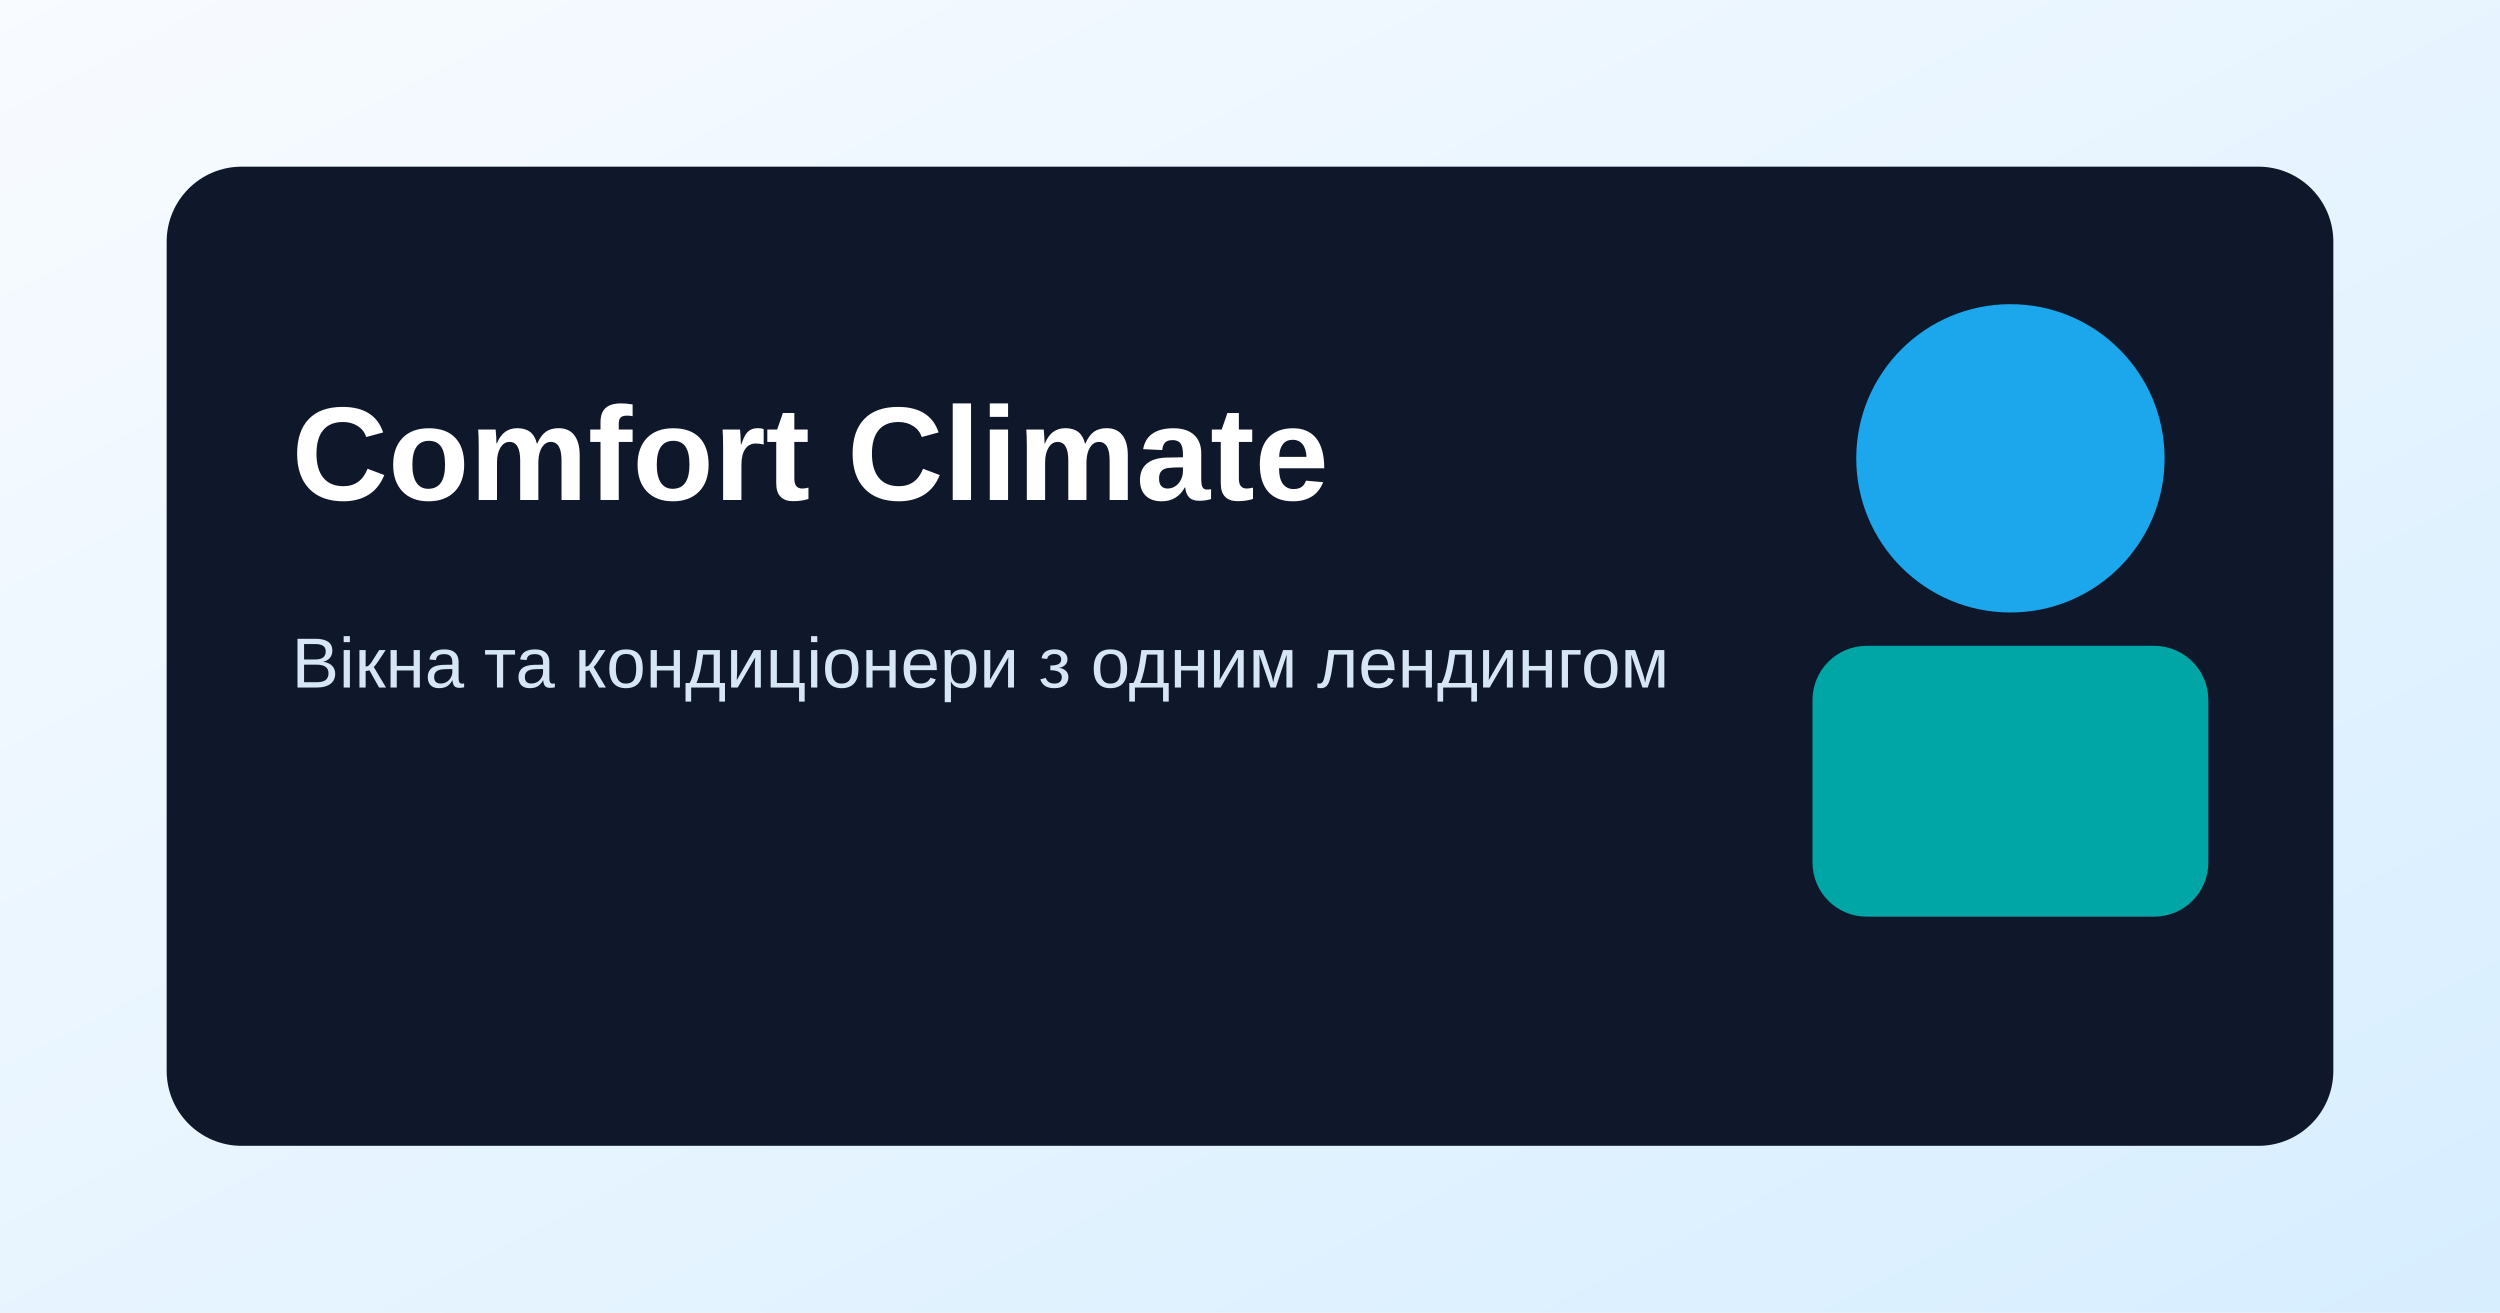
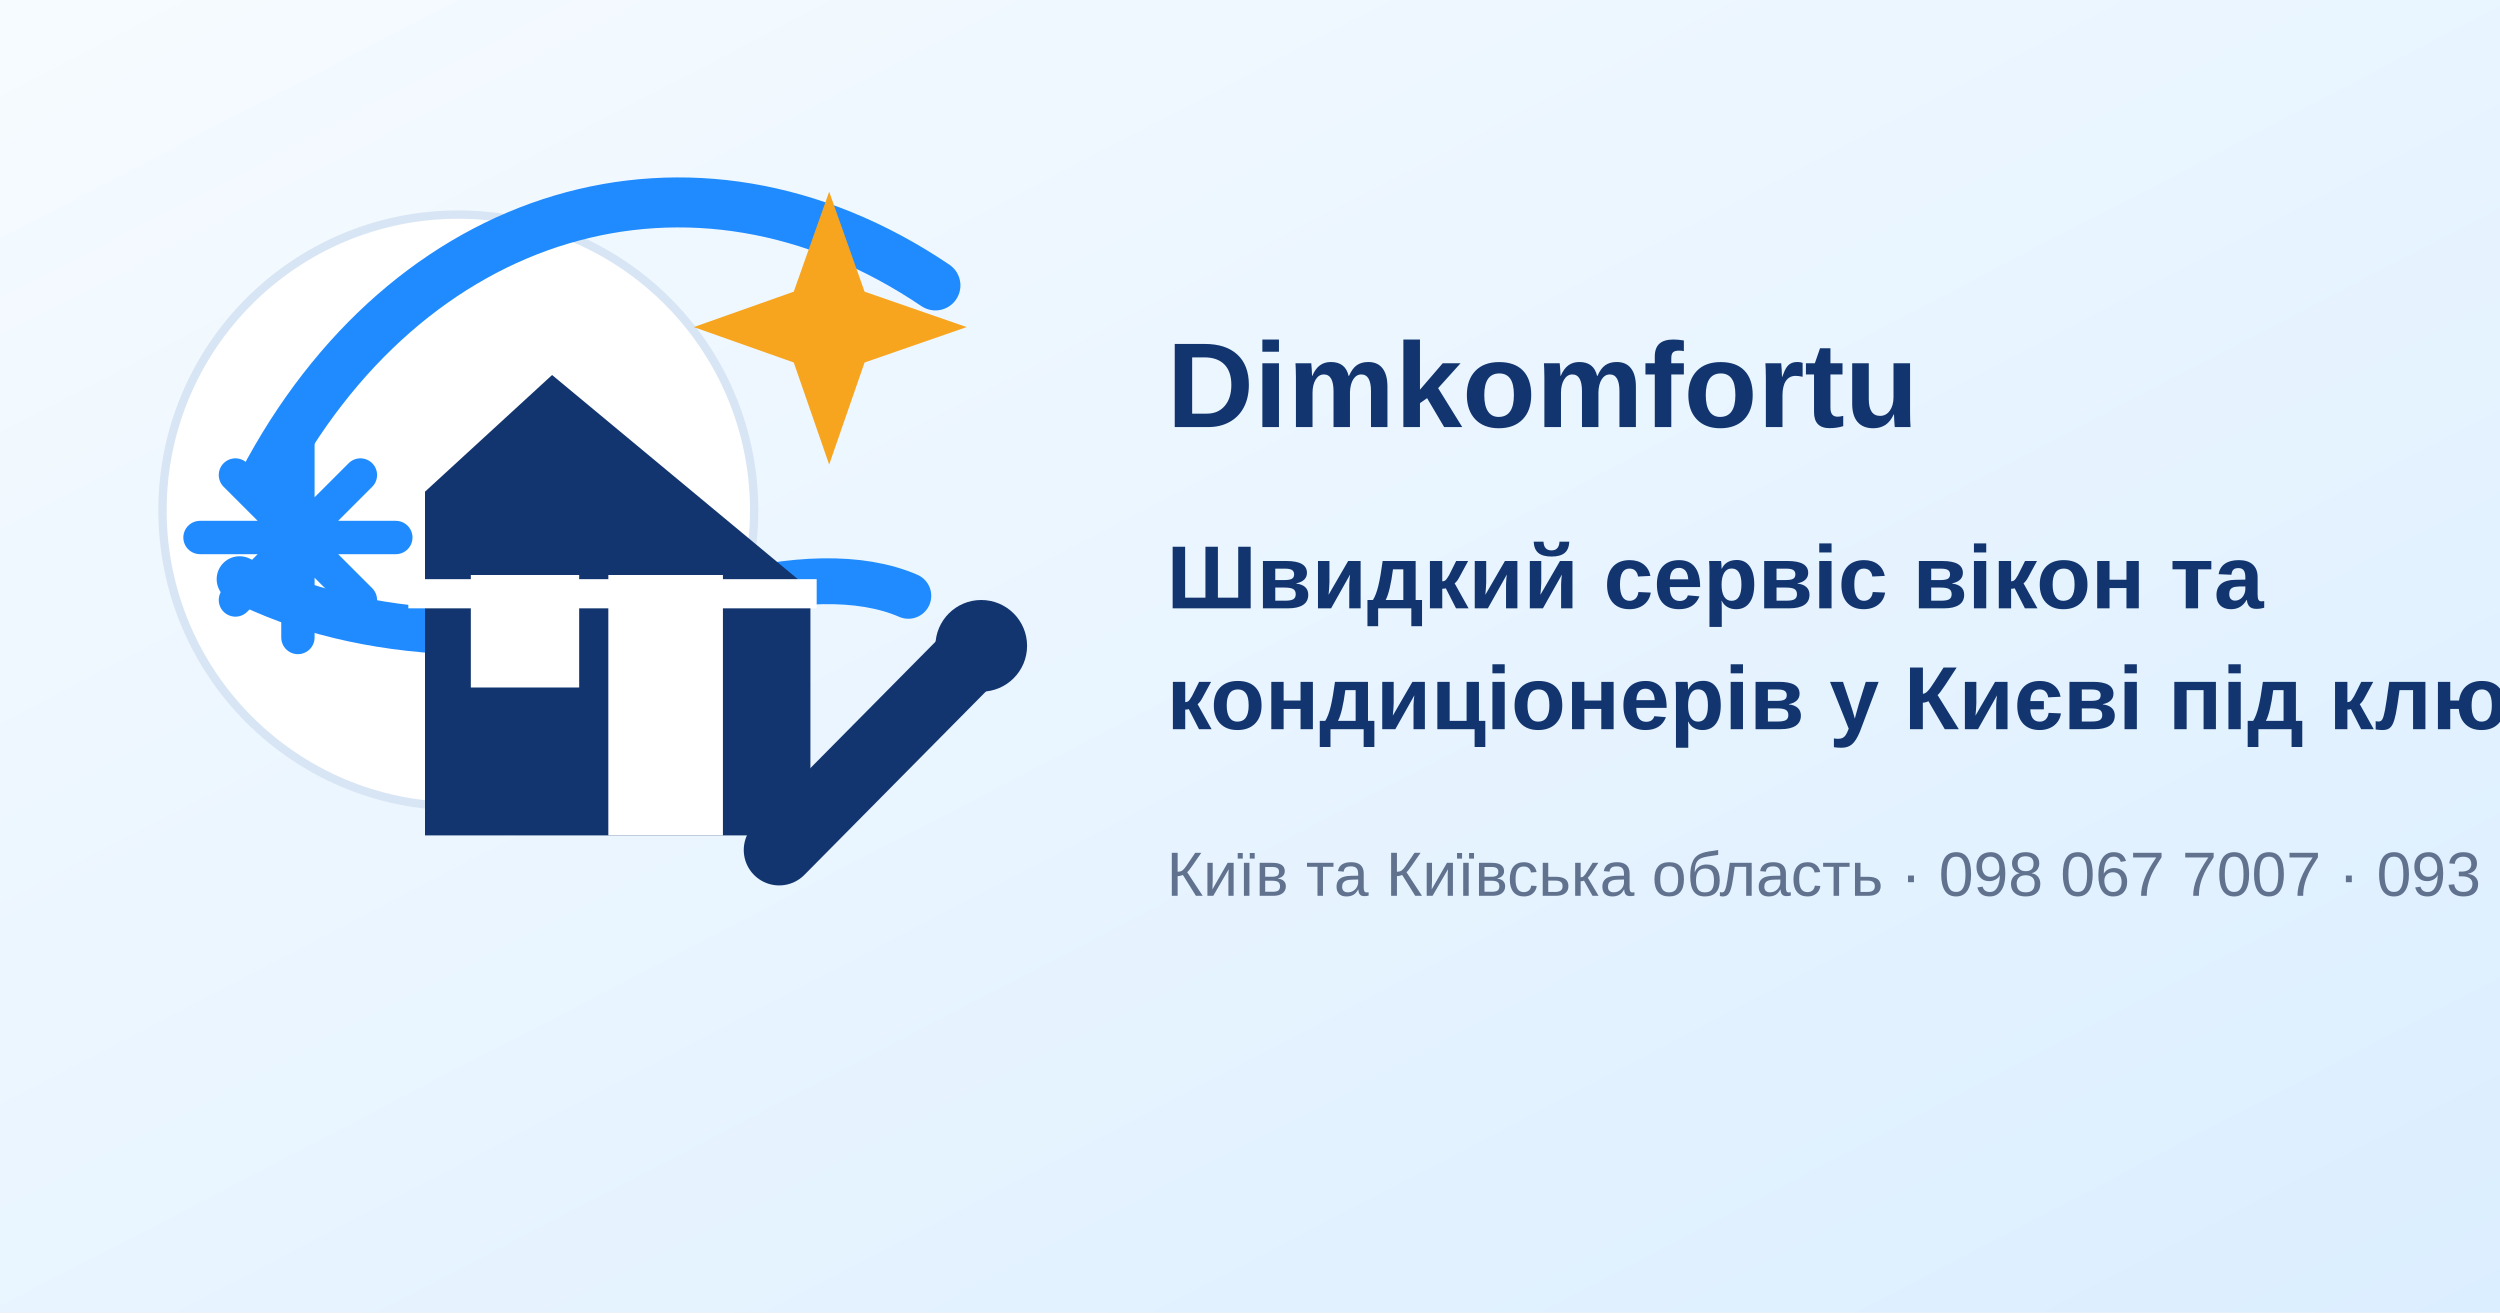
<svg xmlns="http://www.w3.org/2000/svg" viewBox="0 0 1200 630">
  <defs>
-     <linearGradient id="bg" x1="0%" y1="0%" x2="100%" y2="100%">
-       <stop offset="0%" stop-color="#F8FBFF" />
-       <stop offset="100%" stop-color="#D7EEFF" />
+     <linearGradient id="bg" x1="0" y1="0" x2="1" y2="1">
+       <stop offset="0" stop-color="#f6fbff" />
+       <stop offset="1" stop-color="#dbeeff" />
    </linearGradient>
  </defs>
  <rect width="1200" height="630" fill="url(#bg)" />
-   <rect x="80" y="80" width="1040" height="470" rx="36" fill="#0F172A" />
-   <text x="140" y="240" fill="#FFFFFF" font-family="Arial, sans-serif" font-size="64" font-weight="700">
-     Comfort Climate
-   </text>
-   <text x="140" y="330" fill="#D6E6F5" font-family="Arial, sans-serif" font-size="34">
-     Вікна та кондиціонери з одним лендингом
-   </text>
-   <circle cx="965" cy="220" r="74" fill="#1CA7EC" />
-   <rect x="870" y="310" width="190" height="130" rx="26" fill="#00A6A6" />
+   <circle cx="220" cy="245" r="142" fill="#ffffff" stroke="#d8e5f4" stroke-width="4" />
+   <path d="M115 278c58 30 141 34 229 9 36-10 69-11 92-1" fill="none" stroke="#1f8bff" stroke-width="22" stroke-linecap="round" />
+   <path d="M126 232c69-132 206-174 323-95" fill="none" stroke="#1f8bff" stroke-width="24" stroke-linecap="round" />
+   <path d="M204 236 265 180l124 103v118H204V236Z" fill="#12356f" />
+   <path d="M196 285h196" stroke="#ffffff" stroke-width="14" />
+   <path d="M292 276h55v125h-55zM226 276h52v54h-52z" fill="#ffffff" />
+   <path d="M143 210v96M96 258h94M113 228l60 60M173 228l-60 60" stroke="#1f8bff" stroke-width="16" stroke-linecap="round" />
+   <path d="M398 92l17 48 49 17-49 17-17 49-17-49-48-17 48-17 17-48Z" fill="#f7a51f" />
+   <path d="M374 408 471 310" stroke="#12356f" stroke-width="34" stroke-linecap="round" />
+   <circle cx="471" cy="310" r="22" fill="#12356f" />
+   <text x="560" y="205" fill="#12356f" font-family="Arial, sans-serif" font-size="58" font-weight="700">Dimkomfortu</text>
+   <text x="560" y="292" fill="#12356f" font-family="Arial, sans-serif" font-size="43" font-weight="700">Швидкий сервіс вікон та</text>
+   <text x="560" y="350" fill="#12356f" font-family="Arial, sans-serif" font-size="43" font-weight="700">кондиціонерів у Києві під ключ</text>
+   <text x="560" y="430" fill="#61728f" font-family="Arial, sans-serif" font-size="30">Київ та Київська область · 098 067 7007 · 093 067 7007</text>
</svg>
